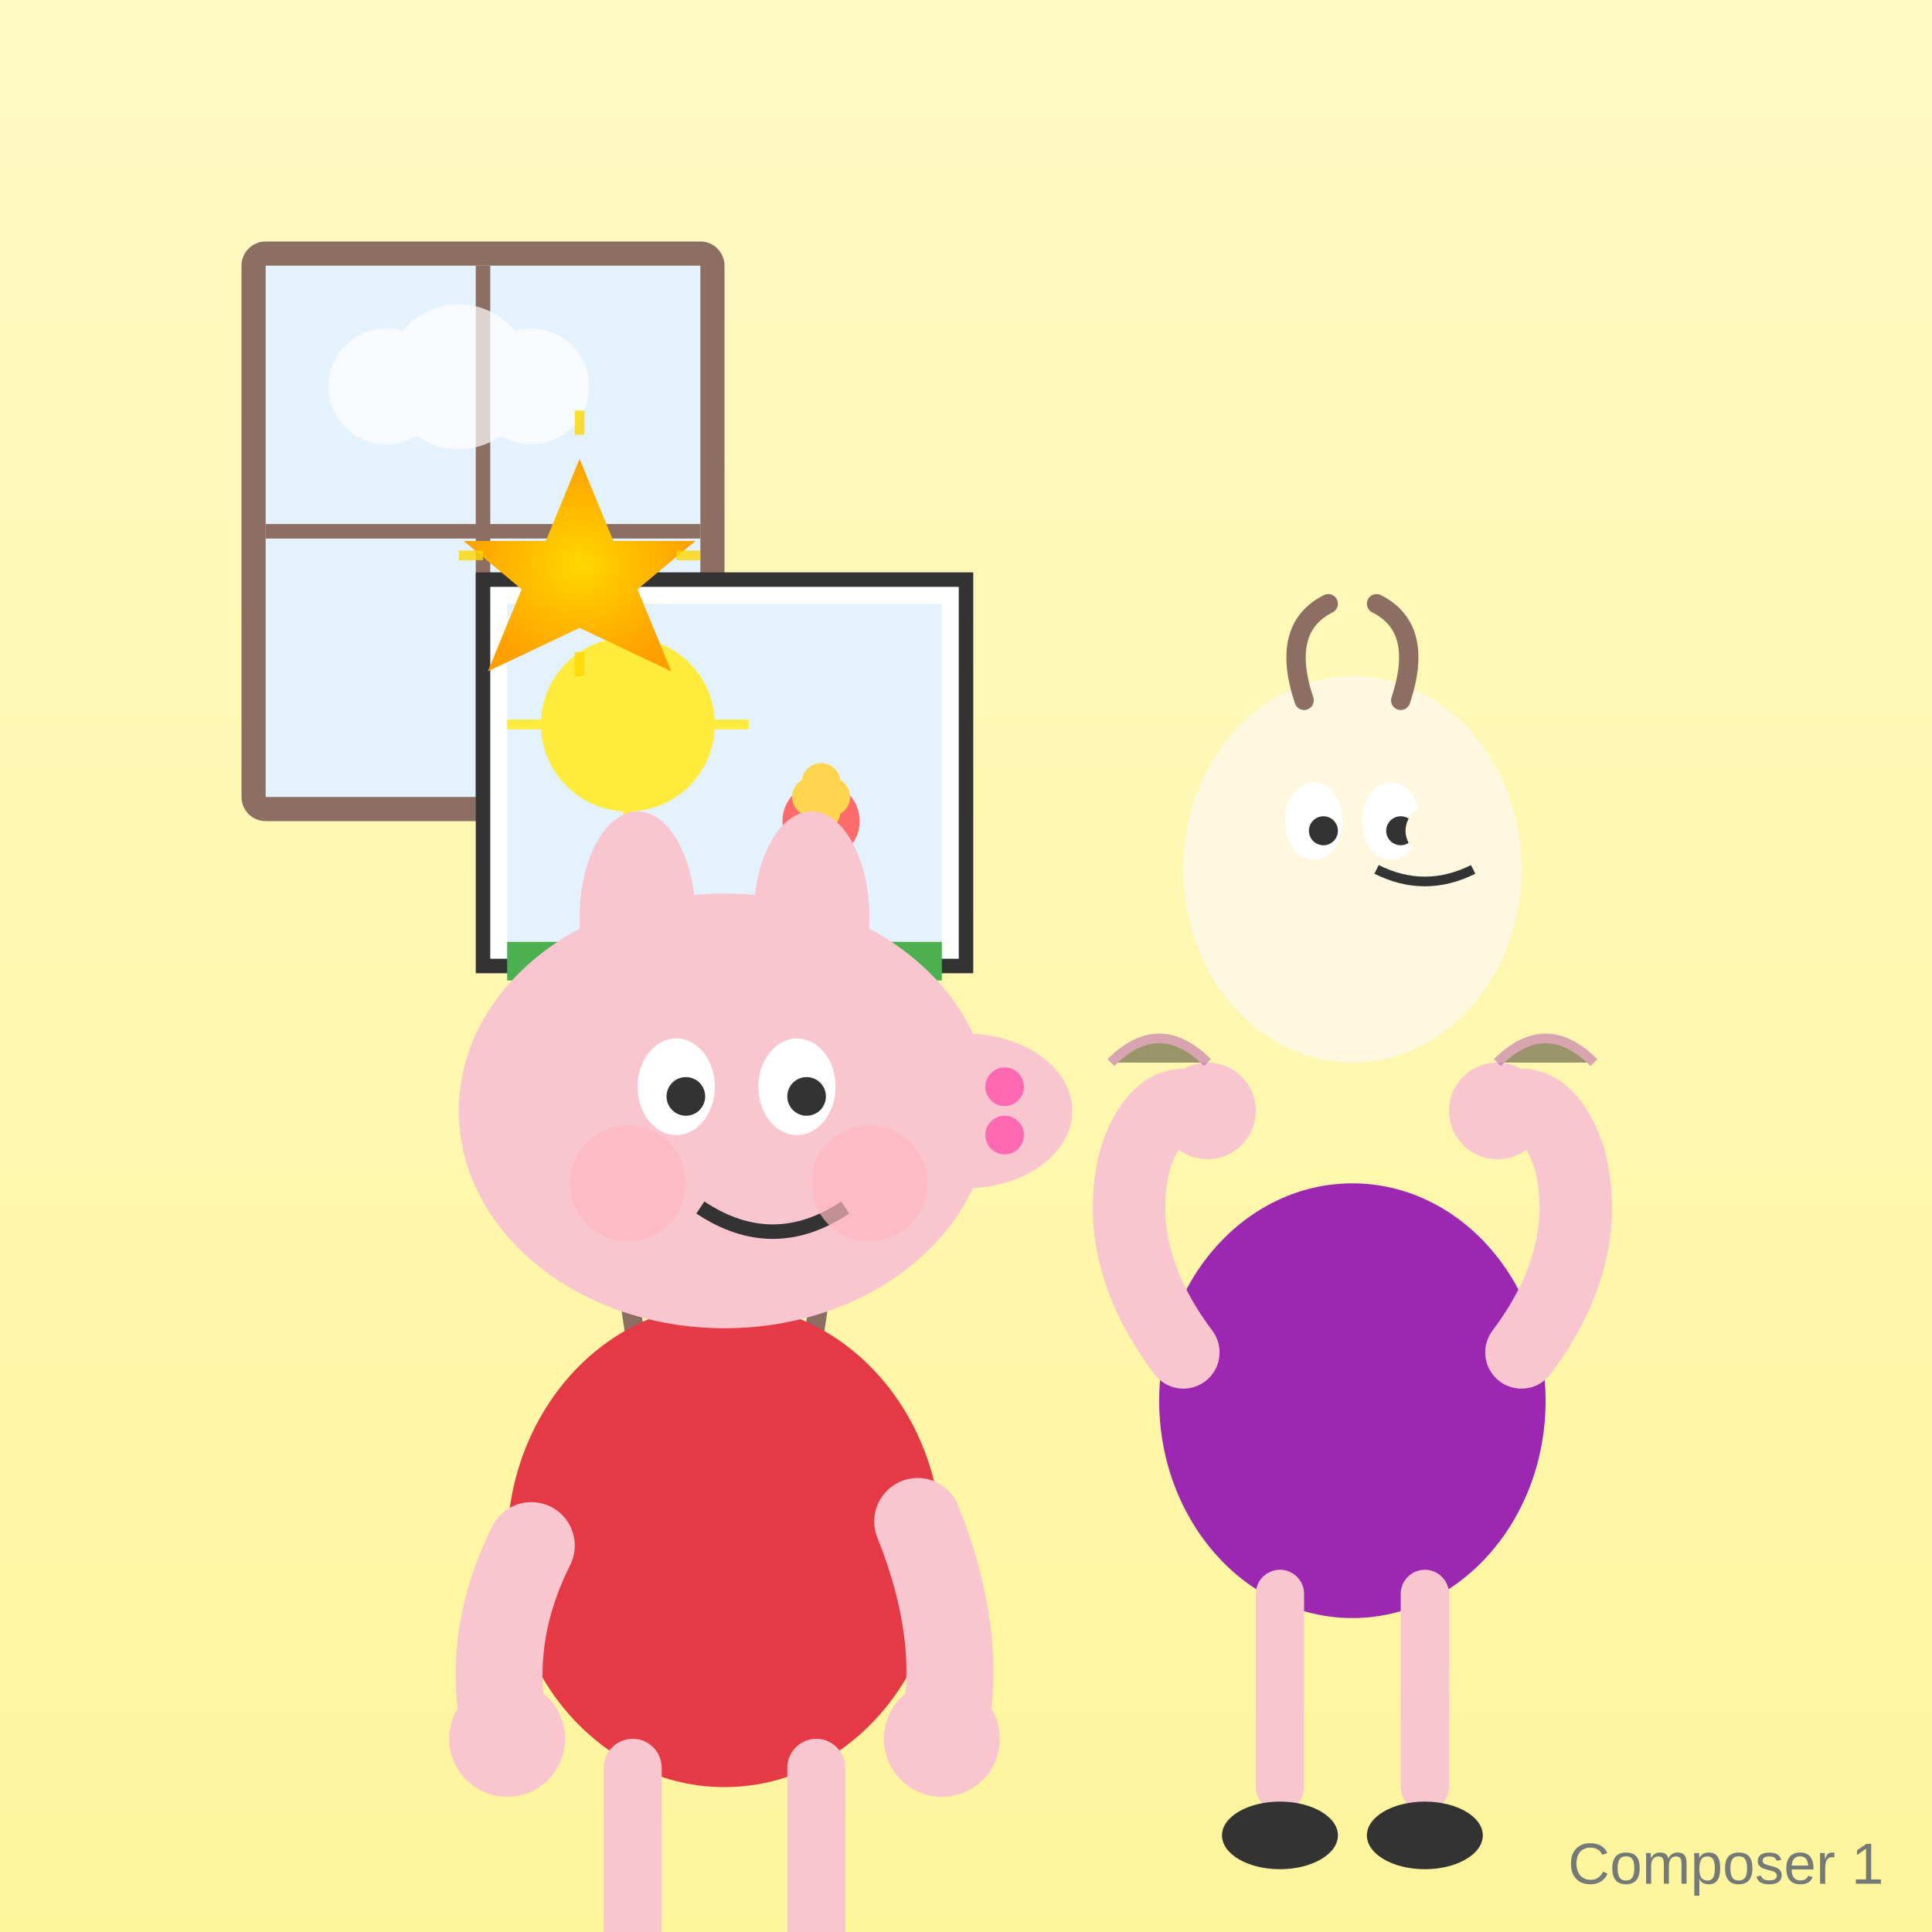
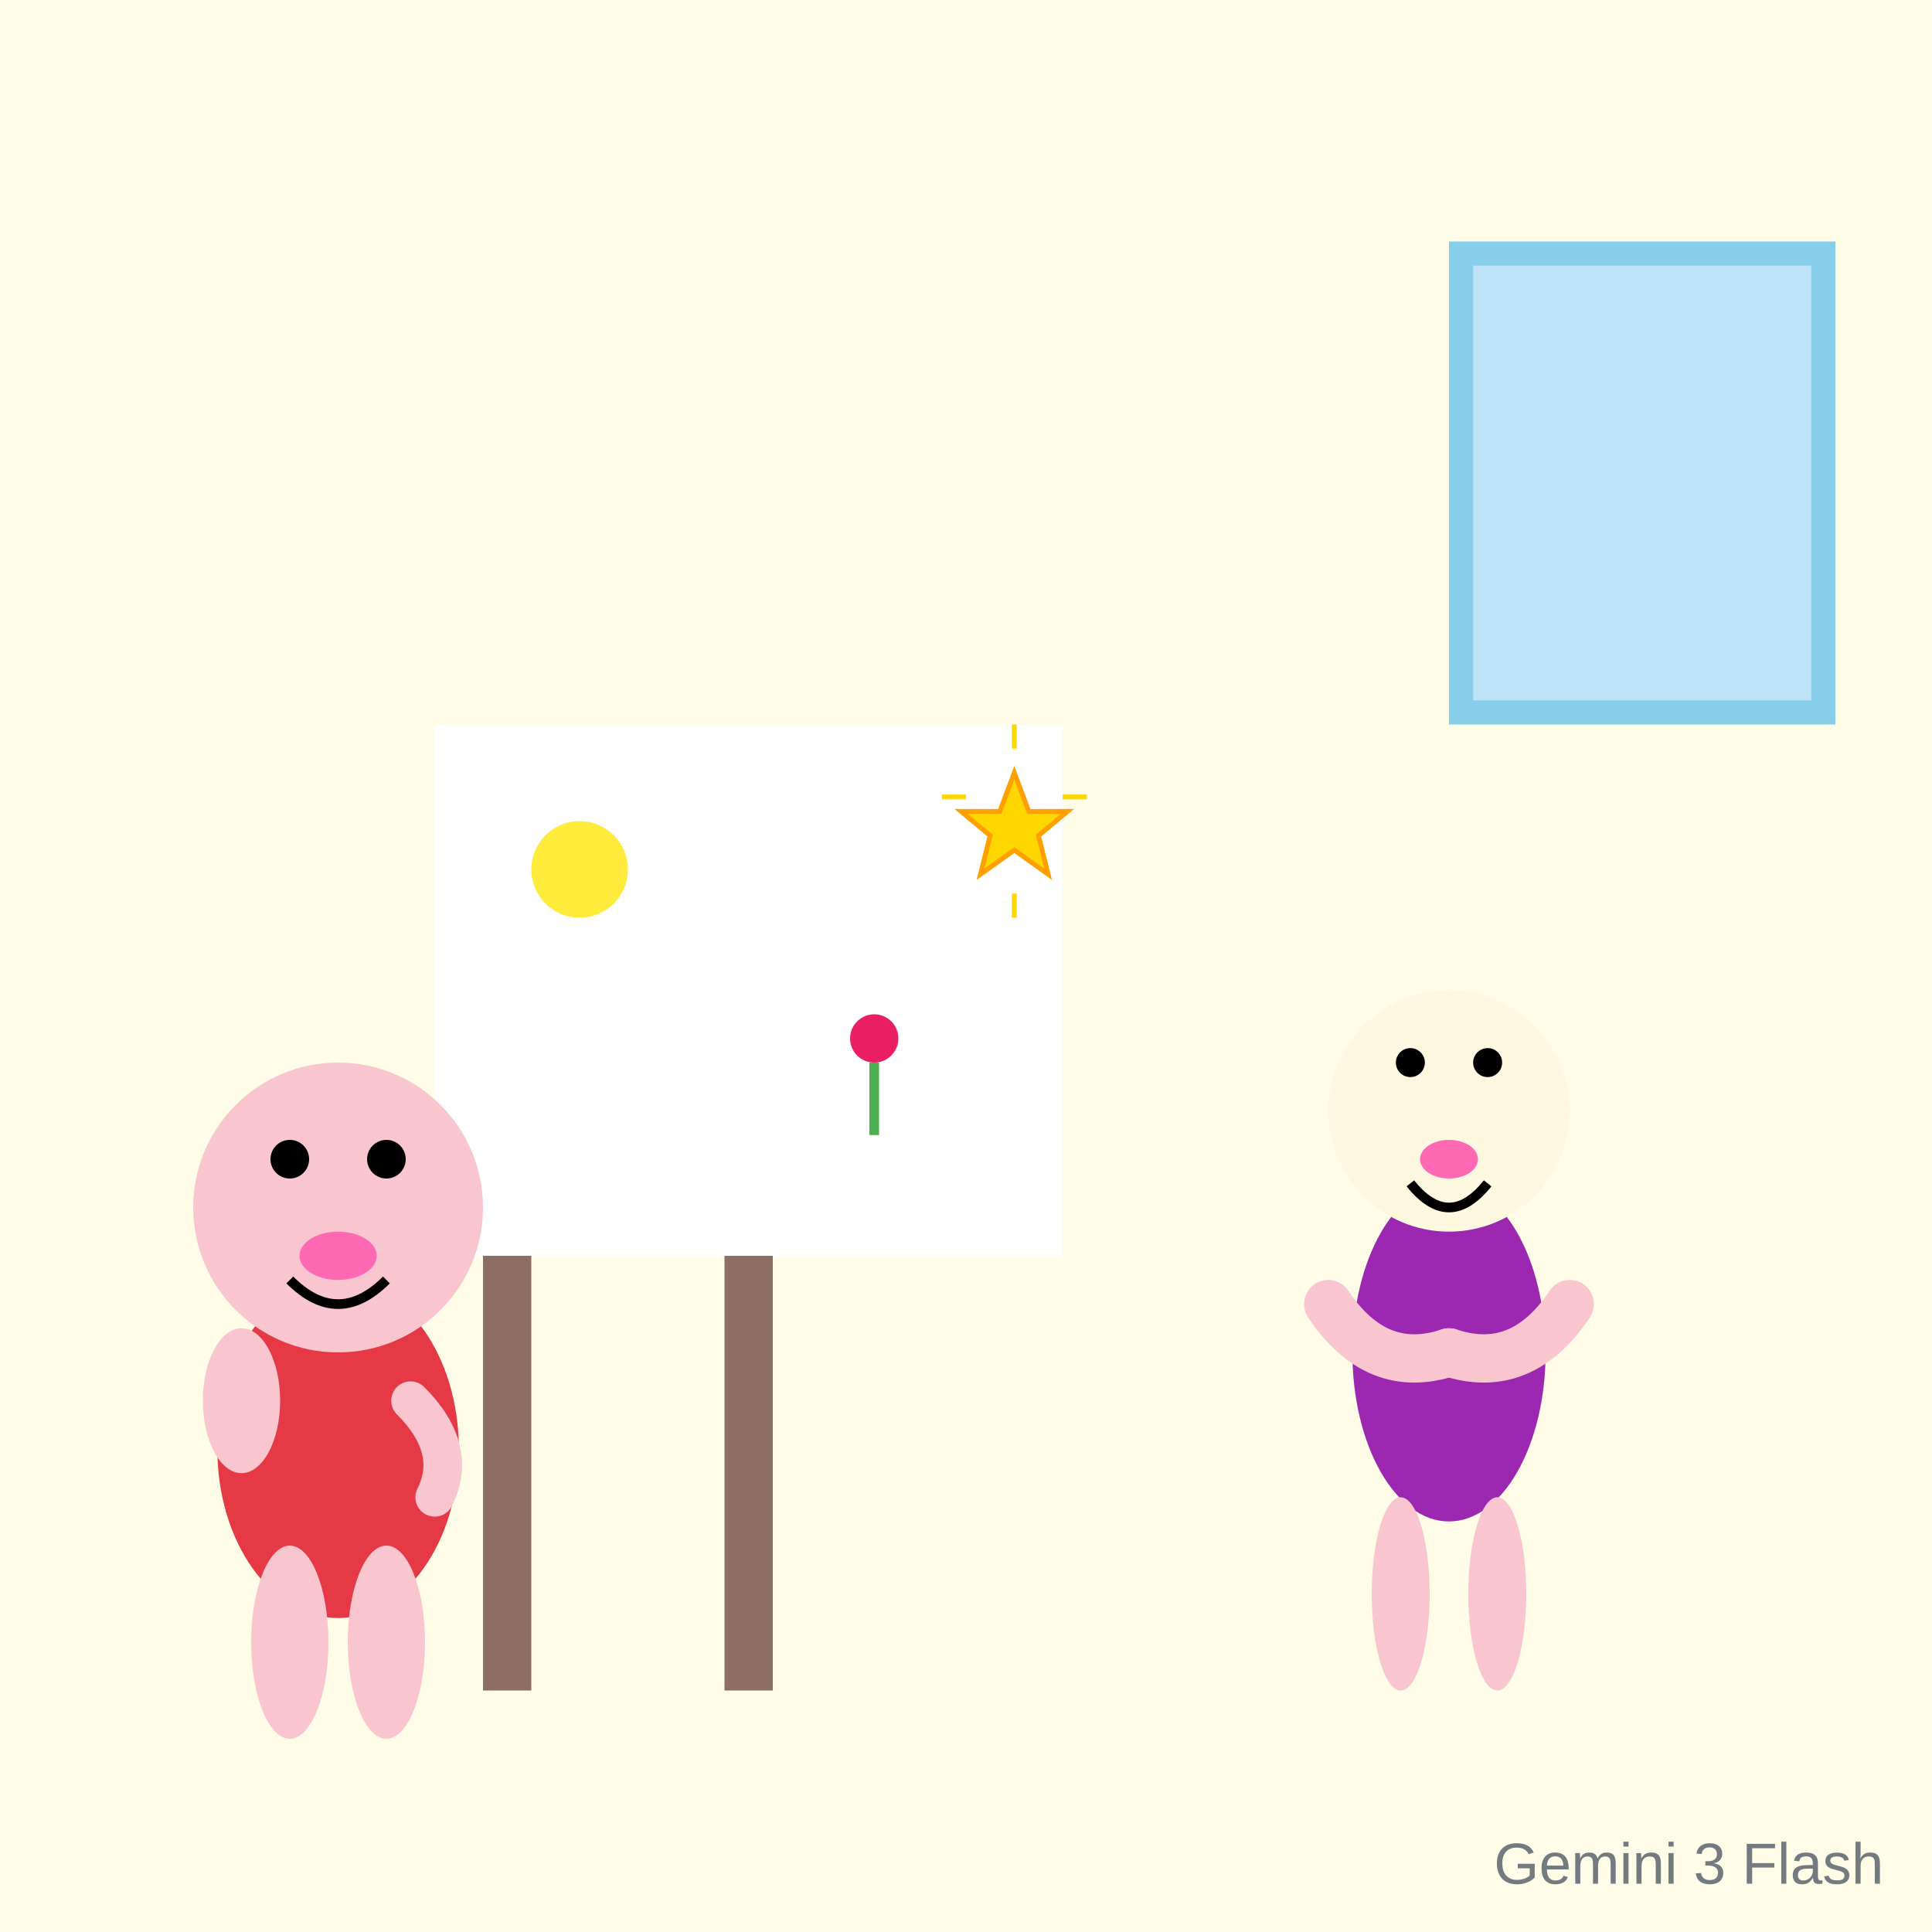
- <svg xmlns="http://www.w3.org/2000/svg" viewBox="0 0 400 400" width="400" height="400">
-   <defs>
-     <linearGradient id="classroomBg2" x1="0%" y1="0%" x2="0%" y2="100%">
-       <stop offset="0%" stop-color="#FFF9C4" />
-       <stop offset="100%" stop-color="#FFF59D" />
-     </linearGradient>
-     <radialGradient id="starGrad" cx="50%" cy="50%" r="50%">
-       <stop offset="0%" stop-color="#FFD700" />
-       <stop offset="100%" stop-color="#FFA000" />
-     </radialGradient>
-   </defs>
-   <rect width="400" height="400" fill="url(#classroomBg2)" />
-   <rect x="50" y="50" width="100" height="120" rx="5" fill="#8D6E63" />
-   <rect x="55" y="55" width="90" height="110" fill="#E3F2FD" />
-   <line x1="100" y1="55" x2="100" y2="165" stroke="#8D6E63" stroke-width="3" />
-   <line x1="55" y1="110" x2="145" y2="110" stroke="#8D6E63" stroke-width="3" />
-   <g fill="white" opacity="0.7">
-     <circle cx="80" cy="80" r="12" />
-     <circle cx="95" cy="78" r="15" />
-     <circle cx="110" cy="80" r="12" />
-   </g>
-   <g transform="translate(150, 200)">
-     <line x1="-30" y1="0" x2="-15" y2="100" stroke="#8D6E63" stroke-width="4" />
-     <line x1="30" y1="0" x2="15" y2="100" stroke="#8D6E63" stroke-width="4" />
-     <line x1="0" y1="0" x2="0" y2="100" stroke="#8D6E63" stroke-width="4" />
-     <rect x="-50" y="-80" width="100" height="80" fill="white" stroke="#333" stroke-width="3" />
-     <rect x="-45" y="-75" width="90" height="70" fill="#E3F2FD" />
-     <circle cx="-20" cy="-50" r="18" fill="#FFEB3B" />
-     <g stroke="#FFEB3B" stroke-width="2">
-       <line x1="-20" y1="-68" x2="-20" y2="-75" />
-       <line x1="-20" y1="-32" x2="-20" y2="-25" />
-       <line x1="-38" y1="-50" x2="-45" y2="-50" />
-       <line x1="-2" y1="-50" x2="5" y2="-50" />
-     </g>
-     <circle cx="20" cy="-30" r="8" fill="#FF6B6B" />
-     <circle cx="18" cy="-35" r="4" fill="#FFD54F" />
-     <circle cx="22" cy="-35" r="4" fill="#FFD54F" />
-     <circle cx="20" cy="-38" r="4" fill="#FFD54F" />
-     <circle cx="20" cy="-32" r="4" fill="#FFD54F" />
-     <rect x="19" y="-22" width="2" height="15" fill="#4CAF50" />
-     <ellipse cx="16" cy="-15" rx="4" ry="8" fill="#66BB6A" transform="rotate(-30 16 -15)" />
-     <ellipse cx="24" cy="-12" rx="4" ry="8" fill="#66BB6A" transform="rotate(30 24 -12)" />
-     <rect x="-45" y="-5" width="90" height="8" fill="#4CAF50" />
-   </g>
-   <g transform="translate(120, 120)">
-     <path d="M 0 -25 L 7 -8 L 24 -8 L 12 2 L 19 19 L 0 10 L -19 19 L -12 2 L -24 -8 L -7 -8 Z" fill="url(#starGrad)" />
-     <g stroke="#FFD700" stroke-width="2" opacity="0.8">
-       <line x1="0" y1="-30" x2="0" y2="-35" />
-       <line x1="0" y1="15" x2="0" y2="20" />
-       <line x1="-20" y1="-5" x2="-25" y2="-5" />
-       <line x1="20" y1="-5" x2="25" y2="-5" />
-     </g>
-   </g>
-   <g transform="translate(150, 280)">
-     <ellipse cx="0" cy="40" rx="45" ry="50" fill="#E63946" />
-     <rect x="-25" y="80" width="12" height="50" rx="6" fill="#F9C6CF" />
-     <rect x="13" y="80" width="12" height="50" rx="6" fill="#F9C6CF" />
-     <ellipse cx="-19" cy="135" rx="15" ry="8" fill="#333" />
-     <ellipse cx="19" cy="135" rx="15" ry="8" fill="#333" />
-     <path d="M 40 35 Q 50 60 45 80" stroke="#F9C6CF" stroke-width="18" stroke-linecap="round" fill="none" />
-     <circle cx="45" cy="80" r="12" fill="#F9C6CF" />
-     <path d="M -40 40 Q -50 60 -45 80" stroke="#F9C6CF" stroke-width="18" stroke-linecap="round" fill="none" />
-     <circle cx="-45" cy="80" r="12" fill="#F9C6CF" />
-     <ellipse cx="0" cy="-50" rx="55" ry="45" fill="#F9C6CF" />
-     <ellipse cx="50" cy="-50" rx="22" ry="16" fill="#F9C6CF" />
-     <circle cx="58" cy="-55" r="4" fill="#FF69B4" />
-     <circle cx="58" cy="-45" r="4" fill="#FF69B4" />
-     <ellipse cx="-18" cy="-90" rx="12" ry="22" fill="#F9C6CF" />
-     <ellipse cx="18" cy="-90" rx="12" ry="22" fill="#F9C6CF" />
-     <ellipse cx="-10" cy="-55" rx="8" ry="10" fill="white" />
-     <ellipse cx="15" cy="-55" rx="8" ry="10" fill="white" />
-     <circle cx="-8" cy="-53" r="4" fill="#333" />
-     <circle cx="17" cy="-53" r="4" fill="#333" />
-     <path d="M -5 -30 Q 10 -20 25 -30" stroke="#333" stroke-width="3" fill="none" />
-     <circle cx="-20" cy="-35" r="12" fill="#FFB6C1" opacity="0.7" />
-     <circle cx="30" cy="-35" r="12" fill="#FFB6C1" opacity="0.7" />
-   </g>
-   <g transform="translate(280, 240)">
-     <ellipse cx="0" cy="50" rx="40" ry="45" fill="#9C27B0" />
-     <rect x="-20" y="85" width="10" height="50" rx="5" fill="#F9C6CF" />
-     <rect x="10" y="85" width="10" height="50" rx="5" fill="#F9C6CF" />
-     <ellipse cx="-15" cy="140" rx="12" ry="7" fill="#333" />
-     <ellipse cx="15" cy="140" rx="12" ry="7" fill="#333" />
-     <path d="M -35 40 Q -50 20 -45 0 Q -40 -15 -30 -10" stroke="#F9C6CF" stroke-width="15" stroke-linecap="round" fill="none" />
-     <circle cx="-30" cy="-10" r="10" fill="#F9C6CF" />
-     <path d="M 35 40 Q 50 20 45 0 Q 40 -15 30 -10" stroke="#F9C6CF" stroke-width="15" stroke-linecap="round" fill="none" />
-     <circle cx="30" cy="-10" r="10" fill="#F9C6CF" />
-     <ellipse cx="0" cy="-60" rx="35" ry="40" fill="#FFF8E1" />
-     <path d="M -10 -95 Q -15 -110 -5 -115" stroke="#8D6E63" stroke-width="4" stroke-linecap="round" fill="none" />
-     <path d="M 10 -95 Q 15 -110 5 -115" stroke="#8D6E63" stroke-width="4" stroke-linecap="round" fill="none" />
-     <ellipse cx="-8" cy="-70" rx="6" ry="8" fill="white" />
-     <ellipse cx="8" cy="-70" rx="6" ry="8" fill="white" />
-     <circle cx="-6" cy="-68" r="3" fill="#333" />
-     <circle cx="10" cy="-68" r="3" fill="#333" />
-     <ellipse cx="18" cy="-68" rx="7" ry="6" fill="#FFF8E1" />
-     <path d="M 5 -60 Q 15 -55 25 -60" stroke="#333" stroke-width="2" fill="none" />
-   </g>
-   <g stroke="#9C27B0" stroke-width="2" opacity="0.4">
-     <path d="M 250 220 Q 240 210 230 220" />
-     <path d="M 310 220 Q 320 210 330 220" />
-   </g>
-   <text x="390" y="390" text-anchor="end" font-family="Arial, sans-serif" font-size="12" fill="#5B6470" opacity="0.85">Composer 1</text>
+ <svg xmlns="http://www.w3.org/2000/svg" viewBox="0 0 400 400">
+   <rect width="400" height="400" fill="#FFFDE7" />
+   <rect x="300" y="50" width="80" height="100" fill="#87CEEB" />
+   <rect x="305" y="55" width="70" height="90" fill="#E3F2FD" opacity="0.6" />
+   <rect x="150" y="250" width="10" height="100" fill="#8D6E63" />
+   <rect x="100" y="250" width="10" height="100" fill="#8D6E63" />
+   <rect x="90" y="150" width="130" height="110" fill="#FFF" />
+   <circle cx="120" cy="180" r="10" fill="#FFEB3B" />
+   <rect x="180" y="220" width="2" height="15" fill="#4CAF50" />
+   <circle cx="181" cy="215" r="5" fill="#E91E63" />
+   <path d="M210 160 L213 168 L221 168 L215 173 L217 181 L210 176 L203 181 L205 173 L199 168 L207 168 Z" fill="#FFD700" stroke="#FFA000" stroke-width="1" />
+   <path d="M210 155 L210 150 M220 165 L225 165 M210 185 L210 190 M200 165 L195 165" stroke="#FFD700" stroke-width="1" />
+   <ellipse cx="70" cy="300" rx="25" ry="35" fill="#E63946" />
+   <circle cx="70" cy="250" r="30" fill="#F9C6CF" />
+   <ellipse cx="70" cy="260" rx="8" ry="5" fill="#FF69B4" />
+   <circle cx="60" cy="240" r="4" fill="#000" />
+   <circle cx="80" cy="240" r="4" fill="#000" />
+   <path d="M60 265 Q70 275 80 265" stroke="#000" stroke-width="2" fill="none" />
+   <ellipse cx="50" cy="290" rx="8" ry="15" fill="#F9C6CF" />
+   <path d="M85 290 Q95 300 90 310" stroke="#F9C6CF" stroke-width="8" stroke-linecap="round" fill="none" />
+   <ellipse cx="60" cy="340" rx="8" ry="20" fill="#F9C6CF" />
+   <ellipse cx="80" cy="340" rx="8" ry="20" fill="#F9C6CF" />
+   <ellipse cx="300" cy="280" rx="20" ry="35" fill="#9C27B0" />
+   <circle cx="300" cy="230" r="25" fill="#FFF8E1" />
+   <ellipse cx="300" cy="240" rx="6" ry="4" fill="#FF69B4" />
+   <circle cx="292" cy="220" r="3" fill="#000" />
+   <circle cx="308" cy="220" r="3" fill="#000" />
+   <path d="M292 245 Q300 255 308 245" stroke="#000" stroke-width="2" fill="none" />
+   <path d="M275 270 Q285 285 300 280" stroke="#F9C6CF" stroke-width="10" stroke-linecap="round" fill="none" />
+   <path d="M325 270 Q315 285 300 280" stroke="#F9C6CF" stroke-width="10" stroke-linecap="round" fill="none" />
+   <ellipse cx="290" cy="330" rx="6" ry="20" fill="#F9C6CF" />
+   <ellipse cx="310" cy="330" rx="6" ry="20" fill="#F9C6CF" />
+   <text x="390" y="390" text-anchor="end" font-family="Arial, sans-serif" font-size="12" fill="#5B6470" opacity="0.85">Gemini 3 Flash</text>
</svg>
